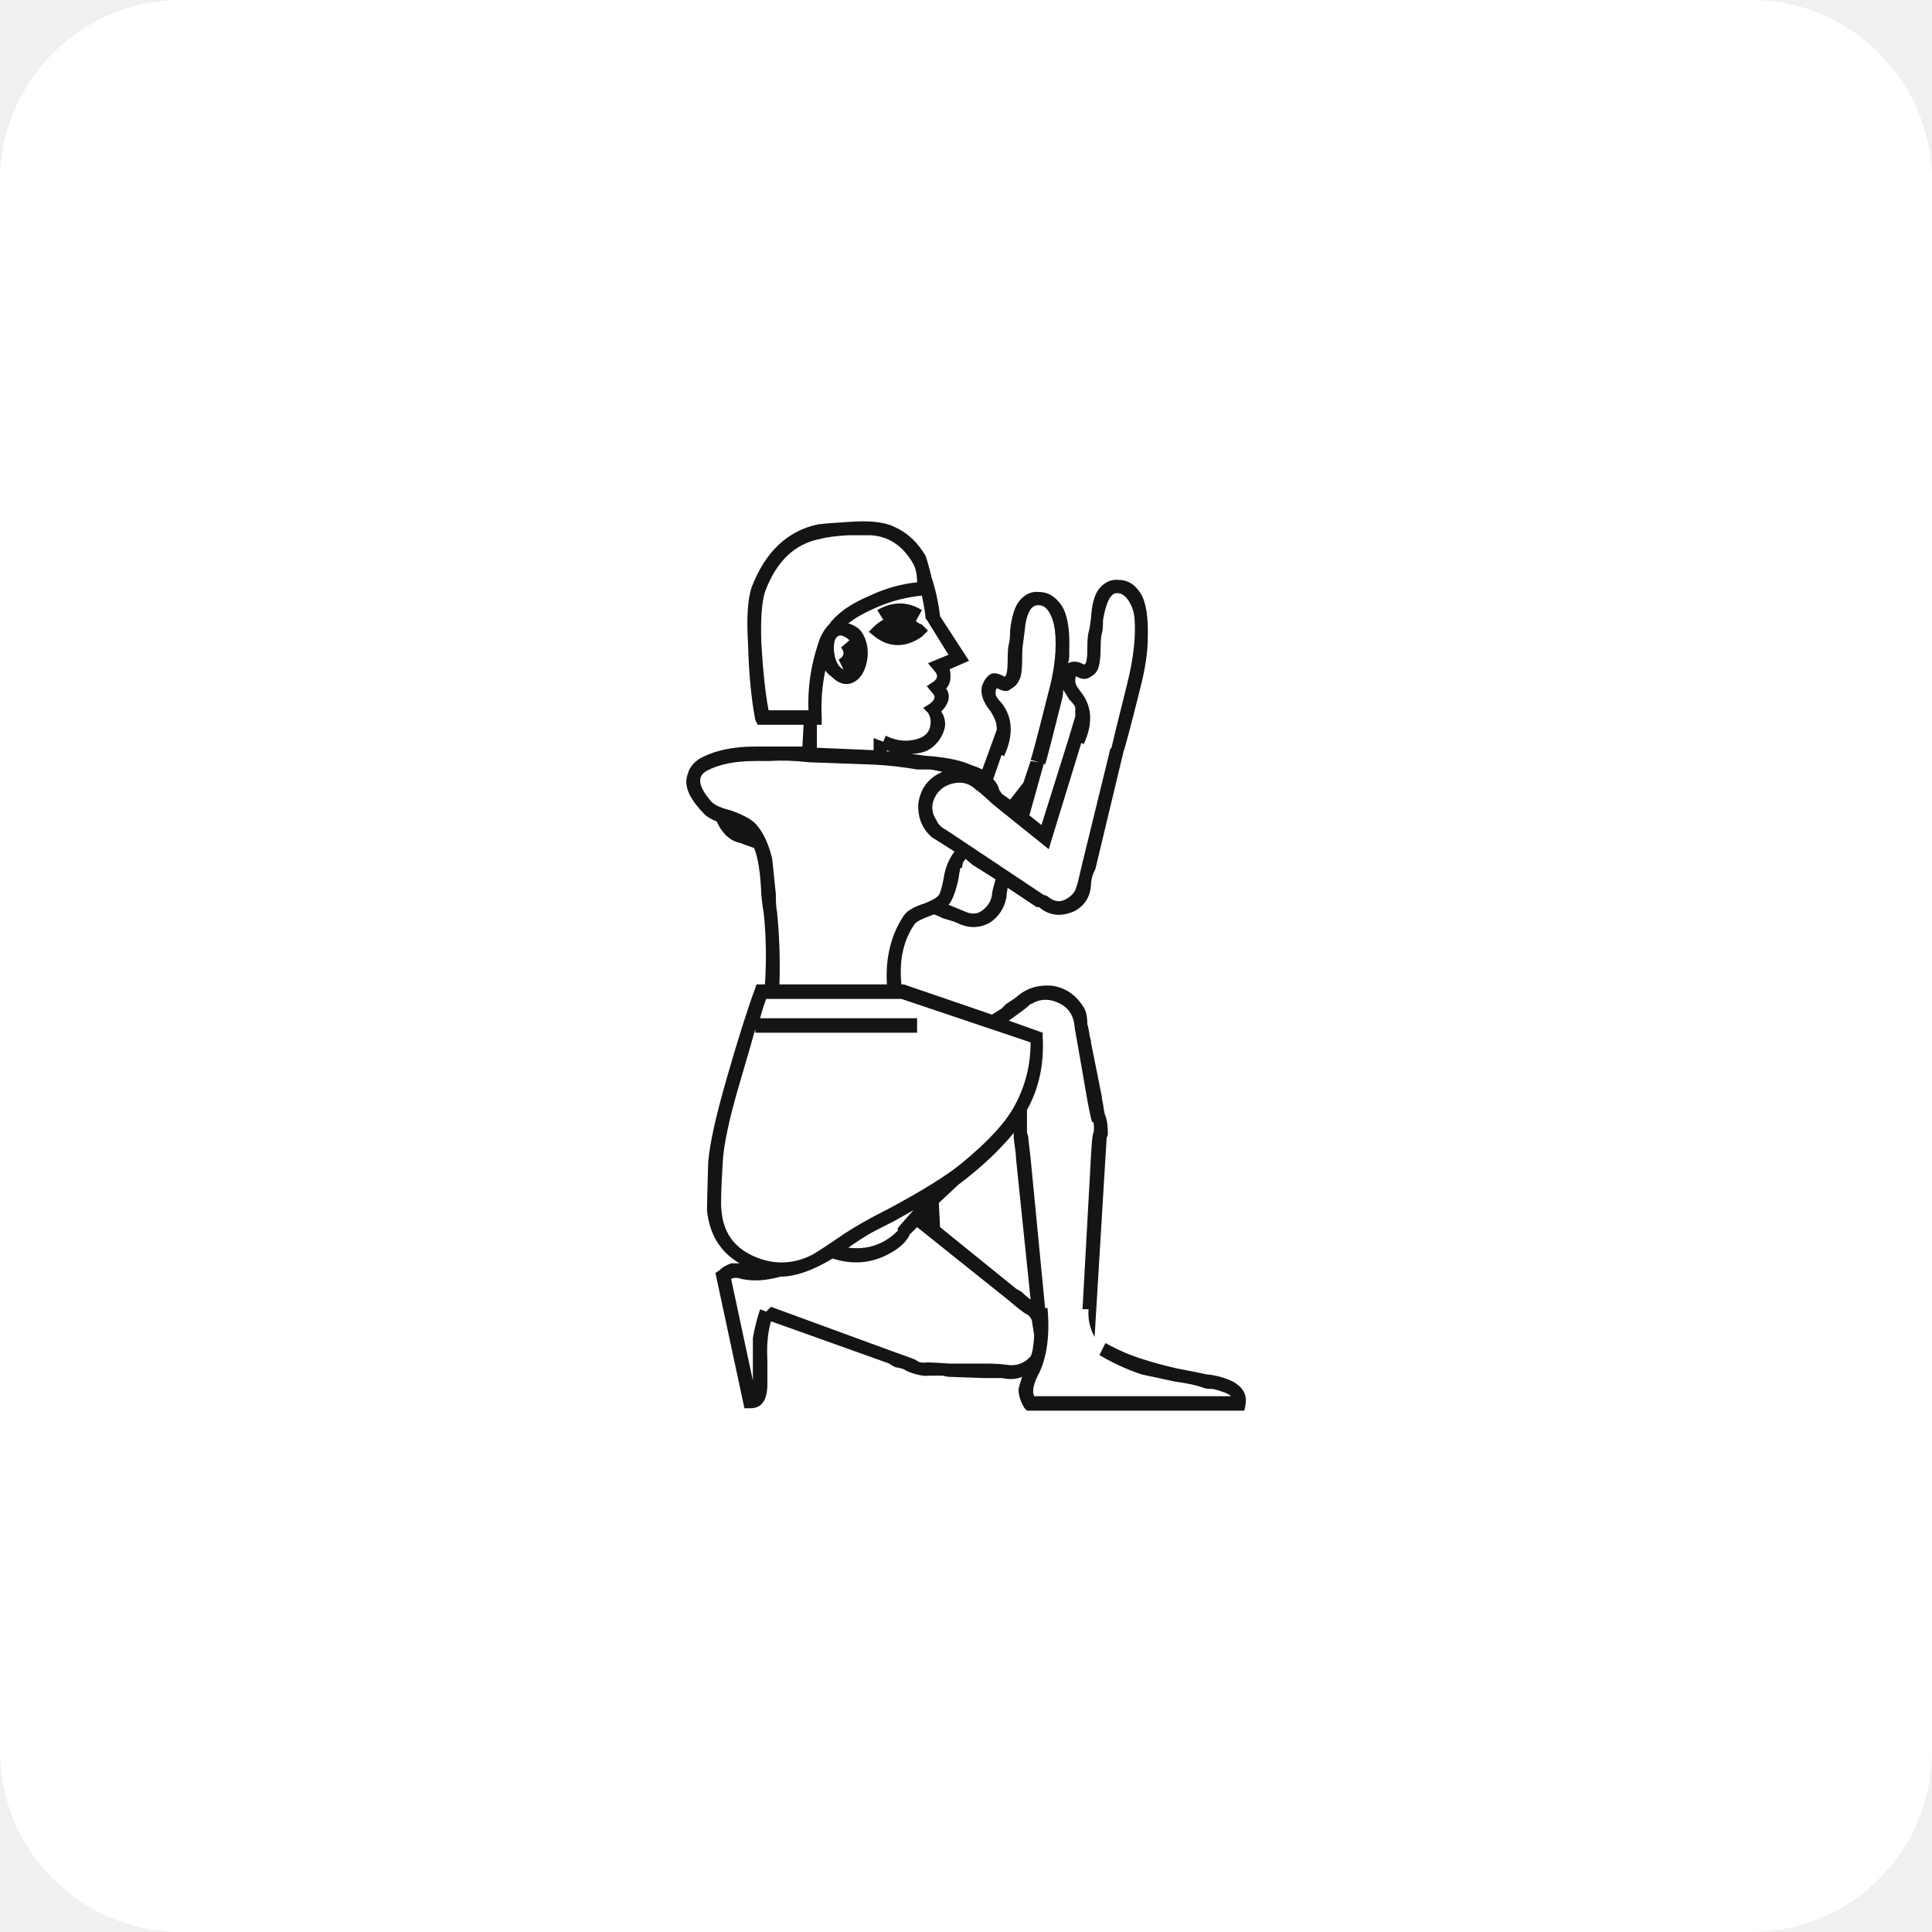
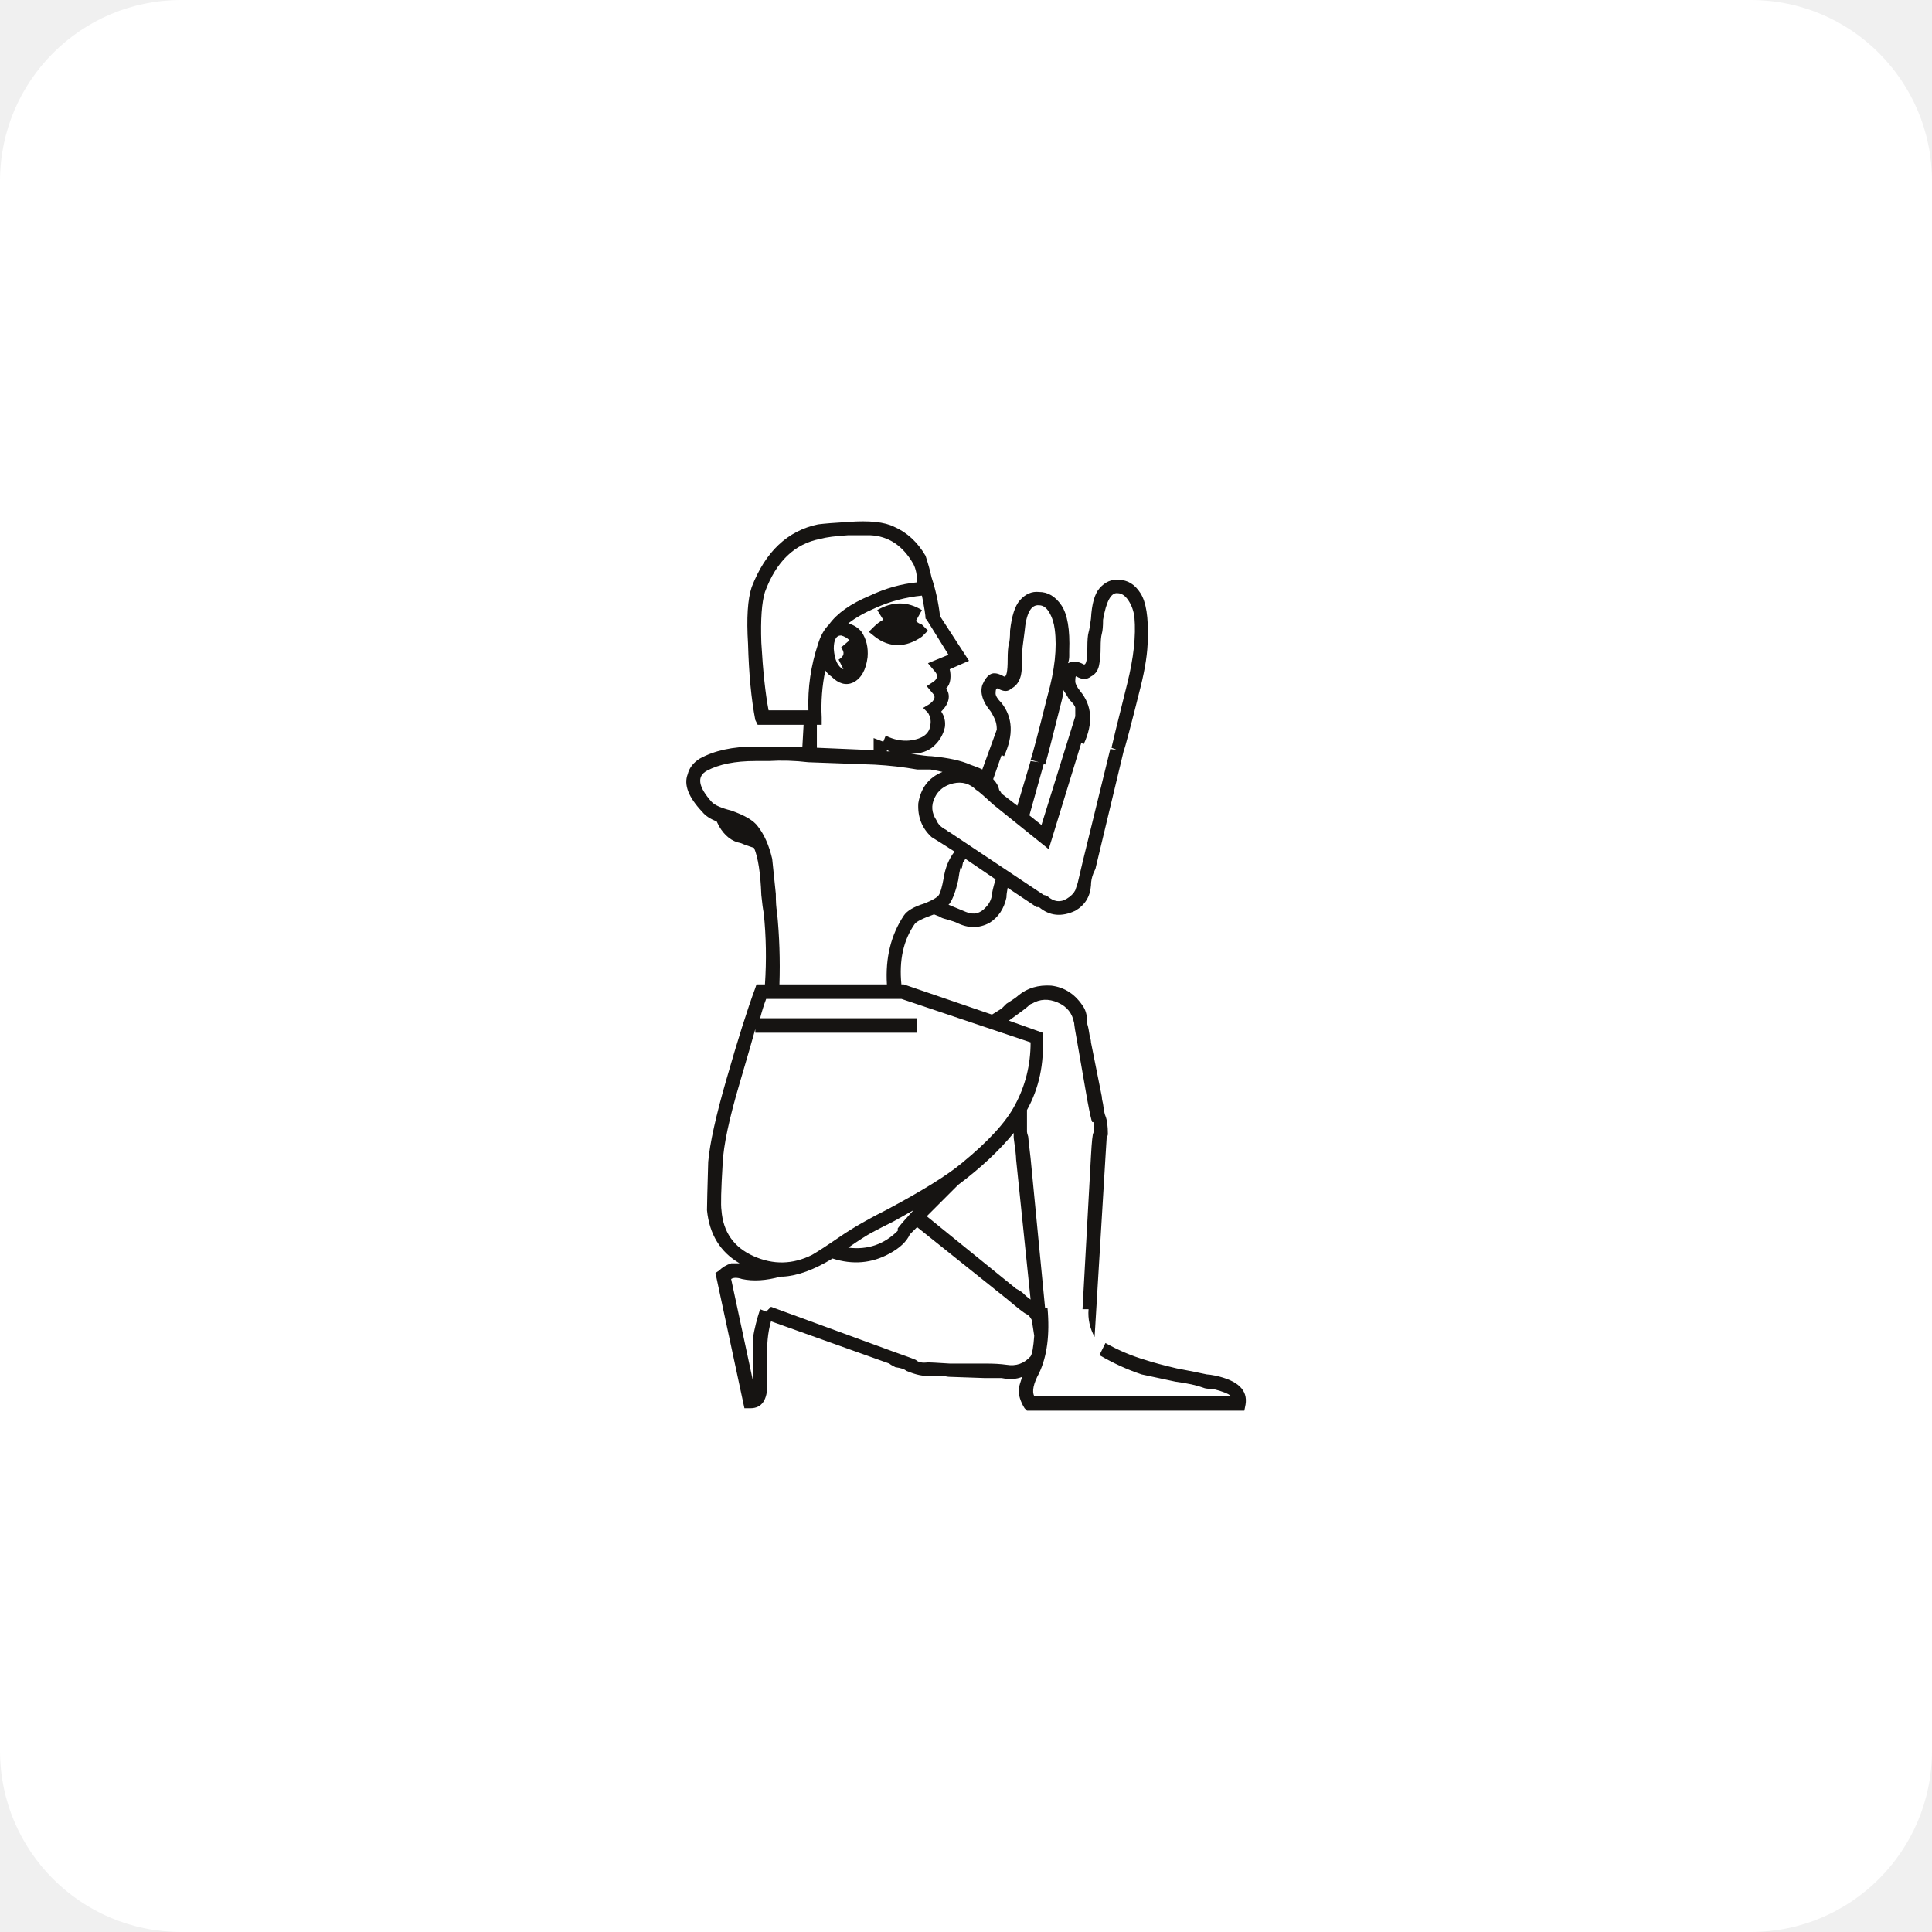
<svg xmlns="http://www.w3.org/2000/svg" width="64" height="64" viewBox="0 0 64 64" role="img" aria-label="U+1EA44">
  <rect width="64" height="64" rx="6" fill="#ffffff" />
  <g fill="#161412">
-     <path transform="translate(21.50 47.13) scale(0.04 -0.04)" d="M296 435Q293 421 282 414Q269 407 255 414Q253 415 246 417Q242 418 241 419L236 421Q222 416 220 413Q206 393 209 363H211L284 338L292 343Q293 344 296 347Q304 352 306 354Q317 363 333 362Q350 360 360 344Q363 339 363 330Q364 327 365 320Q366 317 366 315L375 270Q375 268 376 264Q377 256 378 254Q380 249 380 239Q380 238 379 236Q379 236 378 220L369 71Q363 82 364 94H359L366 221Q367 239 368 240Q369 243 368 249Q367 249 367 249Q366 251 363 267L355 313Q352 329 352 332V331Q350 343 338.5 348.0Q327 353 317 347Q316 347 314.0 345.0Q312 343 298 333L326 323V320Q328 286 313 259Q313 257 313 256Q313 246 313 241Q313 240 314 237Q314 236 316 219L328 95H330Q333 62 323 41Q316 28 319 22H482Q479 25 467 28Q461 28 459 29Q451 32 436 34Q417 38 408 40Q390 46 373 56L378 66Q394 57 411 52Q420 49 437 45Q453 42 462 40Q464 40 469 39Q497 33 494 15L493 10H313L311 12Q306 20 306 28Q307 32 309 38Q302 35 292 37Q289 37 283 37Q280 37 278 37L249 38Q247 38 243 39Q235 39 232 39Q225 38 213 43Q211 45 204 46Q200 48 199 49L101 84Q97 70 98 52Q98 42 98 37Q98 35 98 32Q98 12 84 12H79L55 124L58 126Q62 130 68 132Q71 132 75 132Q51 146 48 176Q48 182 49 216Q51 239 64 284Q78 333 88 360L89 363H96Q98 393 95 422Q94 427 93 437Q92 464 87 476Q78 479 76 480Q65 482 58 494Q57 496 56 498Q48 501 44 506Q27 524 32 537Q34 545 42 550Q60 560 88 560Q95 560 99 560Q113 560 127 560L128 578H90L88 582Q83 608 82 645Q80 677 85 692Q102 736 140 744Q148 745 165 746Q191 748 203 742Q219 735 229 718Q232 709 234 700Q239 685 241 668L265 631L249 624Q250 620 249.5 615.5Q249 611 246 608Q249 604 248.0 599.0Q247 594 242 589Q246 583 245 576Q243 567 236.0 560.5Q229 554 217 554Q230 552 234 552Q255 550 266 545Q272 543 276 541L288 574Q288 578 287.0 581.0Q286 584 283 589Q273 601 276 611Q279 618 283.0 620.0Q287 622 294 618Q297 617 297 632Q297 641 298 645Q299 648 299 656Q301 674 307 681Q314 689 323 688Q334 688 341.5 677.0Q349 666 348 639Q348 637 348 635Q348 632 347 629Q353 632 360 628Q363 627 363 642Q363 651 364.0 654.5Q365 658 366 666Q367 684 373 691Q380 699 389 698Q400 698 407.0 687.0Q414 676 413 649Q413 633 407 609Q395 561 393 556L370 460Q370 459 368 455Q366 450 366 445Q365 431 353 424Q336 416 323 427Q321 427 321 427L297 443Q296 438 296 435ZM97 351Q94 343 92 335H222V323H88V326Q85 315 75 281Q62 237 61 215Q59 182 60 176Q62 149 86.5 138.0Q111 127 135 139Q142 143 158.0 154.0Q174 165 198 177Q241 200 259 215Q292 242 303 263Q316 287 316 315L209 351ZM243 539Q239 540 233 541Q226 541 222 541Q205 544 187 545L132 547Q115 549 99 548Q95 548 88 548Q63 548 48 540Q35 533 52 514Q56 510 68 507Q85 501 90 494Q98 484 102 467Q103 457 105 438Q105 428 106 423Q109 393 108 363H197Q195 396 211 420Q215 426 228 430Q238 434 240.0 437.0Q242 440 244 451Q246 464 253 473L242 480Q234 485 234 485Q222 496 223 513Q226 532 243 539ZM152 136Q129 122 111 121Q110 121 109 121Q91 116 77 119Q71 121 68 119L86 35Q86 69 86 70Q88 82 92 94L97 92Q99 94 101 96L202 59Q219 53 221 52Q224 49 231 50Q233 50 249 49H279Q289 49 296 48Q308 46 316 55Q318 58 319 72L317 85Q315 89 312.5 90.0Q310 91 297 102L222 162Q218 158 216 156Q212 147 199 140Q177 128 152 136ZM383 559Q384 564 396 612Q404 644 402 667Q401 675 397.0 681.0Q393 687 388 687Q380 688 376 665Q376 657 375.0 653.5Q374 650 374.0 642.0Q374 634 373 629Q372 621 366 618Q361 614 354 618Q353 619 353 614Q353 611 357 606Q372 588 360 562L358 563L331 475L285 512Q272 524 271 524Q263 532 252.0 529.5Q241 527 236.5 517.5Q232 508 238 499Q240 494 246 491Q247 490 249 489L327 437Q328 437 330 436Q338 429 346 434Q351 437 353 441Q354 444 355 447Q355 447 359 464L382 558ZM132 590Q131 618 140 645Q143 655 149 661Q159 675 183 685Q202 694 222 696Q222 705 219 711Q206 734 183 735Q177 735 165 735Q149 734 142 732Q110 726 96 688Q92 675 93 646Q95 611 99 590ZM226 685Q206 683 188 675Q174 669 165 662Q172 660 176 655Q182 646 181 634Q179 618 169 613Q160 609 151 618Q148 620 146 623Q142 604 143 584V578H139V559L186 557V567L194 564L196 569Q206 564 216 565Q232 567 233 578Q234 583 231 588L227 592L232 595Q239 600 235 604L230 610L236 614Q241 618 236 623L231 629L248 636L230 665L229 666Q229 670 226 685ZM304 111Q306 110 309 108Q313 104 316 102L304 218Q304 220 303.5 224.5Q303 229 302 236Q302 238 302 240Q284 218 256 197L240 182L241 162ZM316 549Q318 554 330 602Q339 634 336 657Q335 665 331.5 671.0Q328 677 323 677Q313 678 311 655Q310 647 309.5 643.5Q309 640 309.0 632.0Q309 624 308 619Q306 611 300 608Q296 604 289 608Q287 609 287 604Q287 601 292 596Q306 578 294 552L292 553L285 533Q289 529 290 524Q291 523 292 521L299 516L310 530L316 548L323 547ZM353 585Q353 588 353 592Q353 594 348 599Q345 604 343 607Q343 603 342 599Q330 551 328 545L327 546L315 503L325 495L347 565ZM186 659Q190 663 194 665L189 673Q208 684 226 673L221 664Q223 662 226 661L231 656L226 651Q216 644 206.0 644.0Q196 644 187 651L182 655ZM262 467Q261 465 260 464L259 459L258 460Q257 456 256 449Q253 436 249 430Q249 430 248 429Q253 427 262.5 423.0Q272 419 279 427Q283 431 284 437Q284 440 287 450L268 462ZM219 176Q212 172 203 167Q191 161 184.5 157.5Q178 154 165 145Q189 142 206 159Q206 159 206 161Q209 165 219 176ZM159 652Q153 652 153 641Q154 627 161 624L157 632Q164 636 159 642L166 648Q163 651 159 652ZM200 556Q199 556 197 557V556Q199 556 200 556Z" />
+     <path transform="translate(21.50 47.13) scale(0.04 -0.04)" d="M296 435Q293 421 282 414Q269 407 255 414Q253 415 246 417Q242 418 241 419L236 421Q222 416 220 413Q206 393 209 363H211L284 338L292 343Q293 344 296 347Q304 352 306 354Q317 363 333 362Q350 360 360 344Q363 339 363 330Q364 327 365 320Q366 317 366 315L375 270Q375 268 376 264Q377 256 378 254Q380 249 380 239Q380 238 379 236Q379 236 378 220L369 71Q363 82 364 94H359L366 221Q367 239 368 240Q369 243 368 249Q367 249 367 249Q366 251 363 267L355 313Q352 329 352 332V331Q350 343 338.5 348.0Q327 353 317 347Q316 347 314.0 345.0Q312 343 298 333L326 323V320Q328 286 313 259Q313 257 313 256Q313 246 313 241Q313 240 314 237Q314 236 316 219L328 95H330Q333 62 323 41Q316 28 319 22H482Q479 25 467 28Q461 28 459 29Q451 32 436 34Q417 38 408 40Q390 46 373 56L378 66Q394 57 411 52Q420 49 437 45Q453 42 462 40Q464 40 469 39Q497 33 494 15L493 10H313L311 12Q306 20 306 28Q307 32 309 38Q302 35 292 37Q289 37 283 37Q280 37 278 37L249 38Q247 38 243 39Q235 39 232 39Q225 38 213 43Q211 45 204 46Q200 48 199 49L101 84Q97 70 98 52Q98 42 98 37Q98 35 98 32Q98 12 84 12H79L55 124L58 126Q62 130 68 132Q71 132 75 132Q51 146 48 176Q48 182 49 216Q51 239 64 284Q78 333 88 360L89 363H96Q98 393 95 422Q94 427 93 437Q92 464 87 476Q78 479 76 480Q65 482 58 494Q57 496 56 498Q48 501 44 506Q27 524 32 537Q34 545 42 550Q60 560 88 560Q95 560 99 560Q113 560 127 560L128 578H90L88 582Q83 608 82 645Q80 677 85 692Q102 736 140 744Q148 745 165 746Q191 748 203 742Q219 735 229 718Q232 709 234 700Q239 685 241 668L265 631L249 624Q250 620 249.5 615.5Q249 611 246 608Q249 604 248.0 599.0Q247 594 242 589Q246 583 245 576Q243 567 236.0 560.5Q229 554 217 554Q230 552 234 552Q255 550 266 545Q272 543 276 541L288 574Q288 578 287.0 581.0Q286 584 283 589Q273 601 276 611Q279 618 283.0 620.0Q287 622 294 618Q297 617 297 632Q297 641 298 645Q299 648 299 656Q301 674 307 681Q314 689 323 688Q334 688 341.5 677.0Q349 666 348 639Q348 637 348 635Q348 632 347 629Q353 632 360 628Q363 627 363 642Q363 651 364.0 654.5Q365 658 366 666Q367 684 373 691Q380 699 389 698Q400 698 407.0 687.0Q414 676 413 649Q413 633 407 609Q395 561 393 556L370 460Q370 459 368 455Q366 450 366 445Q365 431 353 424Q336 416 323 427Q321 427 321 427L297 443Q296 438 296 435ZM97 351Q94 343 92 335H222V323H88V326Q85 315 75 281Q62 237 61 215Q59 182 60 176Q62 149 86.5 138.0Q111 127 135 139Q142 143 158.0 154.0Q174 165 198 177Q241 200 259 215Q292 242 303 263Q316 287 316 315L209 351ZM243 539Q239 540 233 541Q226 541 222 541Q205 544 187 545L132 547Q115 549 99 548Q95 548 88 548Q63 548 48 540Q35 533 52 514Q56 510 68 507Q85 501 90 494Q98 484 102 467Q103 457 105 438Q105 428 106 423Q109 393 108 363H197Q195 396 211 420Q215 426 228 430Q238 434 240.0 437.0Q242 440 244 451Q246 464 253 473L242 480Q234 485 234 485Q222 496 223 513Q226 532 243 539ZM152 136Q129 122 111 121Q110 121 109 121Q91 116 77 119Q71 121 68 119L86 35Q86 69 86 70Q88 82 92 94L97 92Q99 94 101 96L202 59Q219 53 221 52Q224 49 231 50Q233 50 249 49H279Q289 49 296 48Q308 46 316 55Q318 58 319 72L317 85Q315 89 312.5 90.0Q310 91 297 102L222 162Q218 158 216 156Q212 147 199 140Q177 128 152 136ZM383 559Q384 564 396 612Q404 644 402 667Q401 675 397.0 681.0Q393 687 388 687Q380 688 376 665Q376 657 375.0 653.5Q374 650 374.0 642.0Q374 634 373 629Q372 621 366 618Q361 614 354 618Q353 619 353 614Q353 611 357 606Q372 588 360 562L358 563L331 475L285 512Q272 524 271 524Q263 532 252.0 529.5Q241 527 236.5 517.5Q232 508 238 499Q240 494 246 491Q247 490 249 489L327 437Q328 437 330 436Q338 429 346 434Q351 437 353 441Q354 444 355 447Q355 447 359 464L382 558L388 557ZM132 590Q131 618 140 645Q143 655 149 661Q159 675 183 685Q202 694 222 696Q222 705 219 711Q206 734 183 735Q177 735 165 735Q149 734 142 732Q110 726 96 688Q92 675 93 646Q95 611 99 590ZM226 685Q206 683 188 675Q174 669 165 662Q172 660 176 655Q182 646 181 634Q179 618 169 613Q160 609 151 618Q148 620 146 623Q142 604 143 584V578H139V559L186 557V567L194 564L196 569Q206 564 216 565Q232 567 233 578Q234 583 231 588L227 592L232 595Q239 600 235 604L230 610L236 614Q241 618 236 623L231 629L248 636L230 665L229 666Q229 670 226 685ZM304 111Q306 110 309 108Q313 104 316 102L304 218Q304 220 303.5 224.5Q303 229 302 236Q302 238 302 240Q284 218 256 197L230 171ZM316 549Q318 554 330 602Q339 634 336 657Q335 665 331.5 671.0Q328 677 323 677Q313 678 311 655Q310 647 309.5 643.5Q309 640 309.0 632.0Q309 624 308 619Q306 611 300 608Q296 604 289 608Q287 609 287 604Q287 601 292 596Q306 578 294 552L292 553L285 533Q289 529 290 524Q291 523 292 521L305 511L316 548L323 547ZM353 585Q353 588 353 592Q353 594 348 599Q345 604 343 607Q343 603 342 599Q330 551 328 545L327 546L315 503L325 495ZM186 659Q190 663 194 665L189 673Q208 684 226 673L221 664Q223 662 226 661L231 656L226 651Q216 644 206.0 644.0Q196 644 187 651L182 655ZM262 467Q261 465 260 464L259 459L258 460Q257 456 256 449Q253 436 249 430Q249 430 248 429Q253 427 262.5 423.0Q272 419 279 427Q283 431 284 437Q284 440 287 450ZM219 176Q212 172 203 167Q191 161 184.5 157.5Q178 154 165 145Q189 142 206 159Q206 159 206 161Q209 165 219 176ZM159 652Q153 652 153 641Q154 627 161 624L157 632Q164 636 159 642L166 648Q163 651 159 652ZM200 556Q199 556 197 557V556Q199 556 200 556Z" />
  </g>
</svg>
